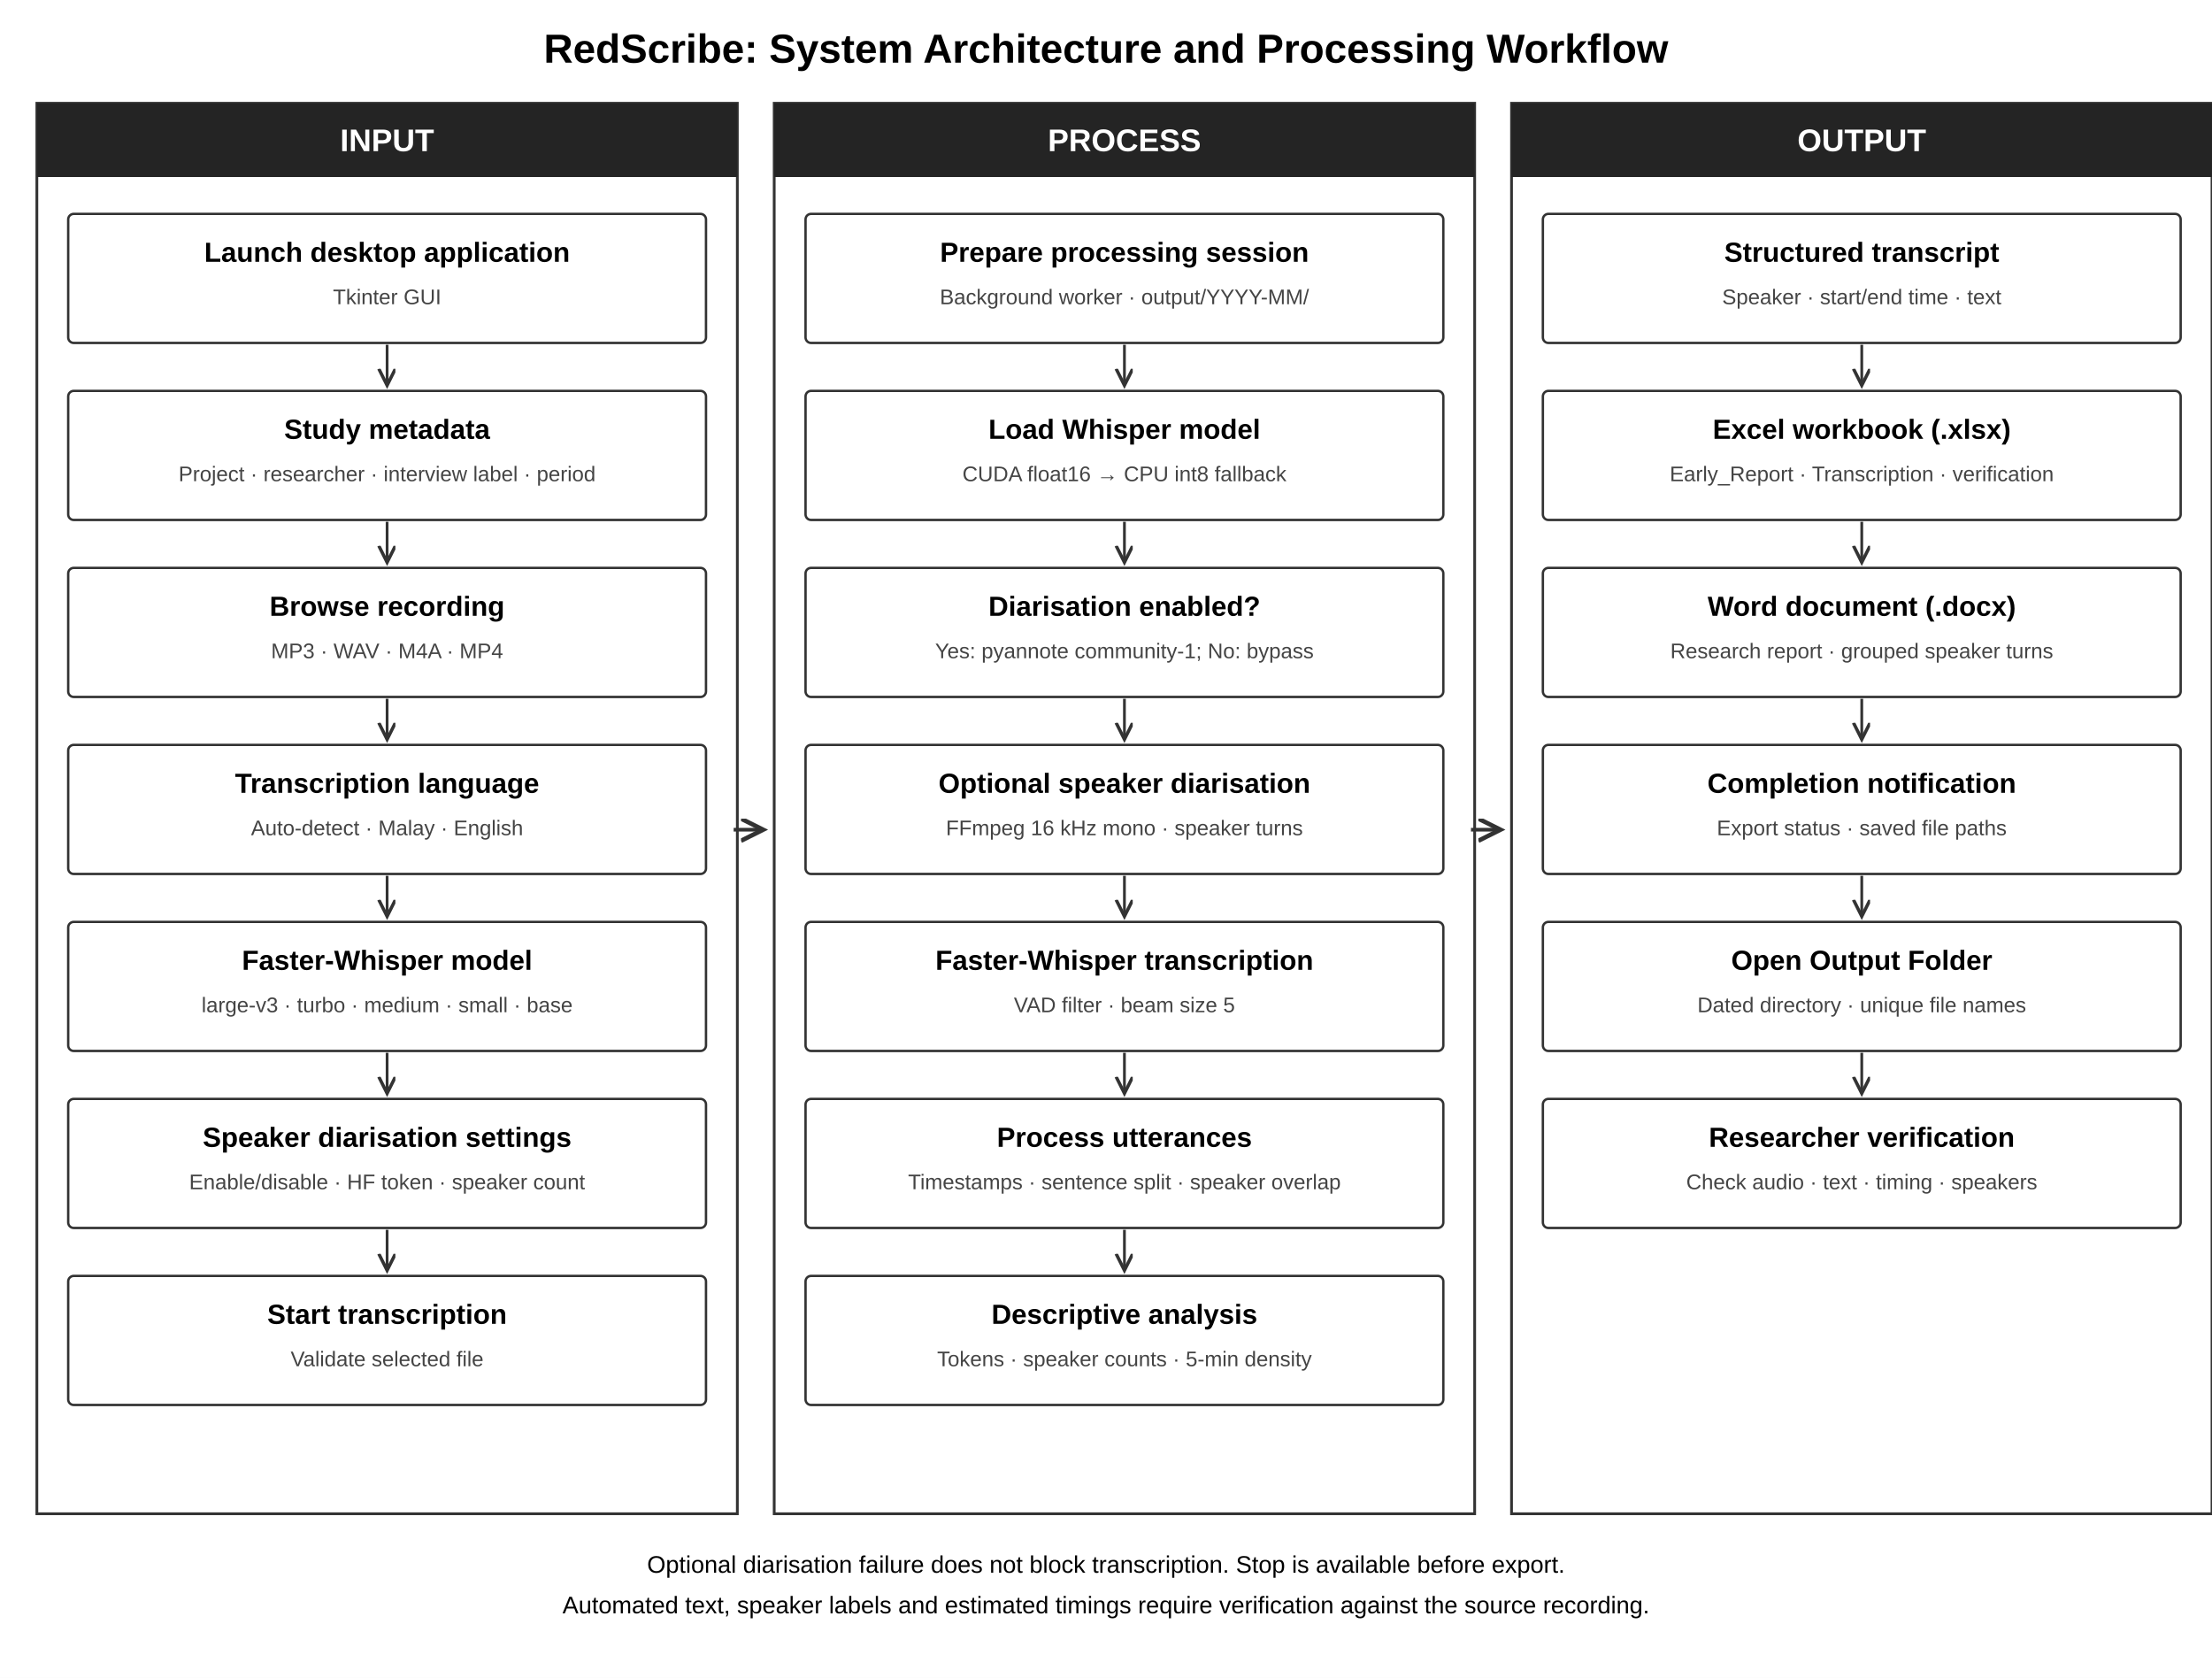
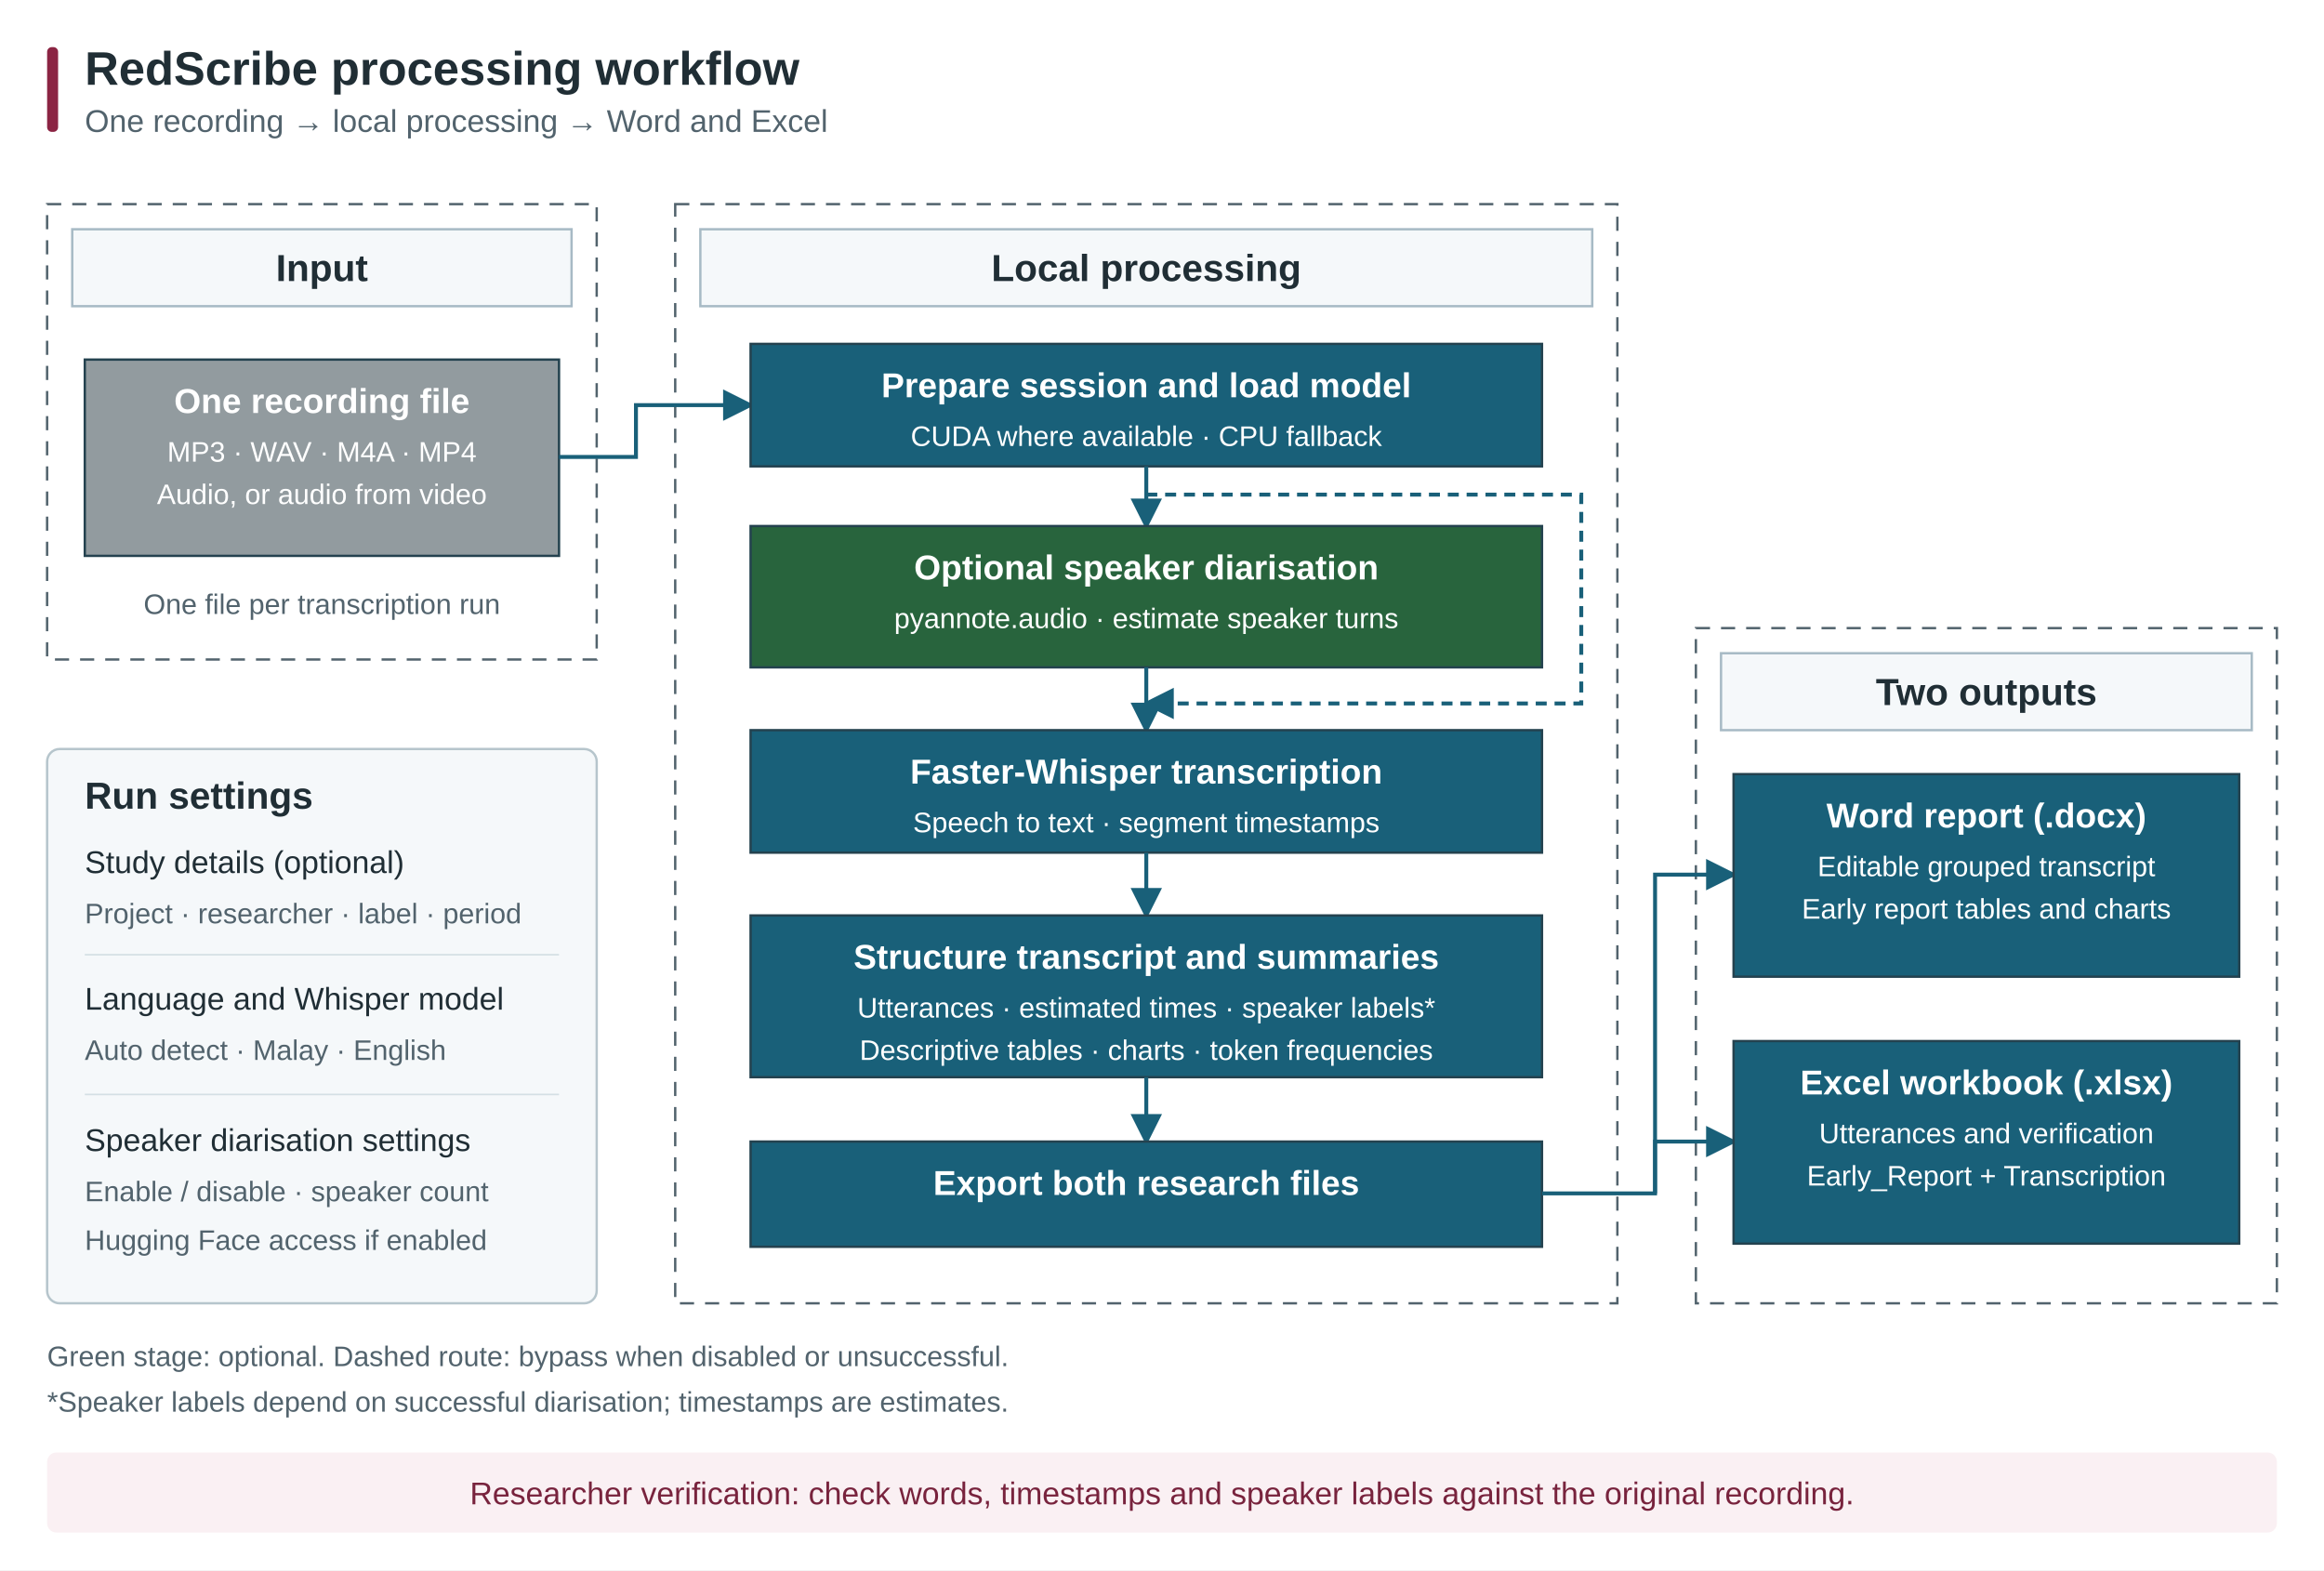
- <svg xmlns="http://www.w3.org/2000/svg" width="1200" height="910" viewBox="0 0 1200 910" role="img" aria-label="RedScribe system architecture and processing workflow">
-   <rect width="1200" height="910" fill="white" />
+ <svg xmlns="http://www.w3.org/2000/svg" width="1480" height="1000" viewBox="0 0 1480 1000" role="img" aria-labelledby="title desc">
  <defs>
-     <marker id="arrow" markerWidth="8" markerHeight="8" refX="6" refY="3" orient="auto">
-       <path d="M0,0 L6,3 L0,6" fill="none" stroke="#333" stroke-width="1.2" />
+     <marker id="arrow" markerWidth="8" markerHeight="8" refX="7" refY="4" orient="auto">
+       <path d="M0 0 8 4 0 8Z" fill="#196079" />
    </marker>
+     <style>text{font-family:Arial,Helvetica,sans-serif}.flow{fill:none;stroke:#196079;stroke-width:2.5;marker-end:url(#arrow)}</style>
  </defs>
-   <text x="600" y="34" text-anchor="middle" font-family="Arial,sans-serif" font-size="22" font-weight="bold">RedScribe: System Architecture and Processing Workflow</text>
-   <rect x="20" y="56" width="380" height="765" fill="none" stroke="#333" stroke-width="1.5" />
-   <rect x="20" y="56" width="380" height="40" fill="#242424" />
-   <text x="210" y="82" text-anchor="middle" font-family="Arial" font-size="17" font-weight="bold" fill="white">INPUT</text>
-   <rect x="37" y="116" width="346" height="70" rx="3" fill="#fff" stroke="#333" stroke-width="1.3" />
-   <text x="210" y="142" text-anchor="middle" font-family="Arial" font-size="15" font-weight="bold">Launch desktop application</text>
-   <text x="210" y="165" text-anchor="middle" font-family="Arial" font-size="11.5" fill="#444">Tkinter GUI</text>
-   <line x1="210" y1="187" x2="210" y2="209" stroke="#333" stroke-width="1.5" marker-end="url(#arrow)" />
-   <rect x="37" y="212" width="346" height="70" rx="3" fill="#fff" stroke="#333" stroke-width="1.3" />
-   <text x="210" y="238" text-anchor="middle" font-family="Arial" font-size="15" font-weight="bold">Study metadata</text>
-   <text x="210" y="261" text-anchor="middle" font-family="Arial" font-size="11.5" fill="#444">Project · researcher · interview label · period</text>
-   <line x1="210" y1="283" x2="210" y2="305" stroke="#333" stroke-width="1.5" marker-end="url(#arrow)" />
-   <rect x="37" y="308" width="346" height="70" rx="3" fill="#fff" stroke="#333" stroke-width="1.3" />
-   <text x="210" y="334" text-anchor="middle" font-family="Arial" font-size="15" font-weight="bold">Browse recording</text>
-   <text x="210" y="357" text-anchor="middle" font-family="Arial" font-size="11.5" fill="#444">MP3 · WAV · M4A · MP4</text>
-   <line x1="210" y1="379" x2="210" y2="401" stroke="#333" stroke-width="1.5" marker-end="url(#arrow)" />
-   <rect x="37" y="404" width="346" height="70" rx="3" fill="#fff" stroke="#333" stroke-width="1.3" />
-   <text x="210" y="430" text-anchor="middle" font-family="Arial" font-size="15" font-weight="bold">Transcription language</text>
-   <text x="210" y="453" text-anchor="middle" font-family="Arial" font-size="11.5" fill="#444">Auto-detect · Malay · English</text>
-   <line x1="210" y1="475" x2="210" y2="497" stroke="#333" stroke-width="1.5" marker-end="url(#arrow)" />
-   <rect x="37" y="500" width="346" height="70" rx="3" fill="#fff" stroke="#333" stroke-width="1.3" />
-   <text x="210" y="526" text-anchor="middle" font-family="Arial" font-size="15" font-weight="bold">Faster-Whisper model</text>
-   <text x="210" y="549" text-anchor="middle" font-family="Arial" font-size="11.5" fill="#444">large-v3 · turbo · medium · small · base</text>
-   <line x1="210" y1="571" x2="210" y2="593" stroke="#333" stroke-width="1.5" marker-end="url(#arrow)" />
-   <rect x="37" y="596" width="346" height="70" rx="3" fill="#fff" stroke="#333" stroke-width="1.3" />
-   <text x="210" y="622" text-anchor="middle" font-family="Arial" font-size="15" font-weight="bold">Speaker diarisation settings</text>
-   <text x="210" y="645" text-anchor="middle" font-family="Arial" font-size="11.5" fill="#444">Enable/disable · HF token · speaker count</text>
-   <line x1="210" y1="667" x2="210" y2="689" stroke="#333" stroke-width="1.5" marker-end="url(#arrow)" />
-   <rect x="37" y="692" width="346" height="70" rx="3" fill="#fff" stroke="#333" stroke-width="1.3" />
-   <text x="210" y="718" text-anchor="middle" font-family="Arial" font-size="15" font-weight="bold">Start transcription</text>
-   <text x="210" y="741" text-anchor="middle" font-family="Arial" font-size="11.5" fill="#444">Validate selected file</text>
-   <rect x="420" y="56" width="380" height="765" fill="none" stroke="#333" stroke-width="1.5" />
-   <rect x="420" y="56" width="380" height="40" fill="#242424" />
-   <text x="610" y="82" text-anchor="middle" font-family="Arial" font-size="17" font-weight="bold" fill="white">PROCESS</text>
-   <rect x="437" y="116" width="346" height="70" rx="3" fill="#fff" stroke="#333" stroke-width="1.3" />
-   <text x="610" y="142" text-anchor="middle" font-family="Arial" font-size="15" font-weight="bold">Prepare processing session</text>
-   <text x="610" y="165" text-anchor="middle" font-family="Arial" font-size="11.5" fill="#444">Background worker · output/YYYY-MM/</text>
-   <line x1="610" y1="187" x2="610" y2="209" stroke="#333" stroke-width="1.5" marker-end="url(#arrow)" />
-   <rect x="437" y="212" width="346" height="70" rx="3" fill="#fff" stroke="#333" stroke-width="1.3" />
-   <text x="610" y="238" text-anchor="middle" font-family="Arial" font-size="15" font-weight="bold">Load Whisper model</text>
-   <text x="610" y="261" text-anchor="middle" font-family="Arial" font-size="11.5" fill="#444">CUDA float16 → CPU int8 fallback</text>
-   <line x1="610" y1="283" x2="610" y2="305" stroke="#333" stroke-width="1.5" marker-end="url(#arrow)" />
-   <rect x="437" y="308" width="346" height="70" rx="3" fill="#fff" stroke="#333" stroke-width="1.3" />
-   <text x="610" y="334" text-anchor="middle" font-family="Arial" font-size="15" font-weight="bold">Diarisation enabled?</text>
-   <text x="610" y="357" text-anchor="middle" font-family="Arial" font-size="11.5" fill="#444">Yes: pyannote community-1; No: bypass</text>
-   <line x1="610" y1="379" x2="610" y2="401" stroke="#333" stroke-width="1.5" marker-end="url(#arrow)" />
-   <rect x="437" y="404" width="346" height="70" rx="3" fill="#fff" stroke="#333" stroke-width="1.3" />
-   <text x="610" y="430" text-anchor="middle" font-family="Arial" font-size="15" font-weight="bold">Optional speaker diarisation</text>
-   <text x="610" y="453" text-anchor="middle" font-family="Arial" font-size="11.5" fill="#444">FFmpeg 16 kHz mono · speaker turns</text>
-   <line x1="610" y1="475" x2="610" y2="497" stroke="#333" stroke-width="1.5" marker-end="url(#arrow)" />
-   <rect x="437" y="500" width="346" height="70" rx="3" fill="#fff" stroke="#333" stroke-width="1.3" />
-   <text x="610" y="526" text-anchor="middle" font-family="Arial" font-size="15" font-weight="bold">Faster-Whisper transcription</text>
-   <text x="610" y="549" text-anchor="middle" font-family="Arial" font-size="11.5" fill="#444">VAD filter · beam size 5</text>
-   <line x1="610" y1="571" x2="610" y2="593" stroke="#333" stroke-width="1.5" marker-end="url(#arrow)" />
-   <rect x="437" y="596" width="346" height="70" rx="3" fill="#fff" stroke="#333" stroke-width="1.3" />
-   <text x="610" y="622" text-anchor="middle" font-family="Arial" font-size="15" font-weight="bold">Process utterances</text>
-   <text x="610" y="645" text-anchor="middle" font-family="Arial" font-size="11.5" fill="#444">Timestamps · sentence split · speaker overlap</text>
-   <line x1="610" y1="667" x2="610" y2="689" stroke="#333" stroke-width="1.5" marker-end="url(#arrow)" />
-   <rect x="437" y="692" width="346" height="70" rx="3" fill="#fff" stroke="#333" stroke-width="1.3" />
-   <text x="610" y="718" text-anchor="middle" font-family="Arial" font-size="15" font-weight="bold">Descriptive analysis</text>
-   <text x="610" y="741" text-anchor="middle" font-family="Arial" font-size="11.5" fill="#444">Tokens · speaker counts · 5-min density</text>
-   <rect x="820" y="56" width="380" height="765" fill="none" stroke="#333" stroke-width="1.5" />
-   <rect x="820" y="56" width="380" height="40" fill="#242424" />
-   <text x="1010" y="82" text-anchor="middle" font-family="Arial" font-size="17" font-weight="bold" fill="white">OUTPUT</text>
-   <rect x="837" y="116" width="346" height="70" rx="3" fill="#fff" stroke="#333" stroke-width="1.3" />
-   <text x="1010" y="142" text-anchor="middle" font-family="Arial" font-size="15" font-weight="bold">Structured transcript</text>
-   <text x="1010" y="165" text-anchor="middle" font-family="Arial" font-size="11.5" fill="#444">Speaker · start/end time · text</text>
-   <line x1="1010" y1="187" x2="1010" y2="209" stroke="#333" stroke-width="1.5" marker-end="url(#arrow)" />
-   <rect x="837" y="212" width="346" height="70" rx="3" fill="#fff" stroke="#333" stroke-width="1.3" />
-   <text x="1010" y="238" text-anchor="middle" font-family="Arial" font-size="15" font-weight="bold">Excel workbook (.xlsx)</text>
-   <text x="1010" y="261" text-anchor="middle" font-family="Arial" font-size="11.5" fill="#444">Early_Report · Transcription · verification</text>
-   <line x1="1010" y1="283" x2="1010" y2="305" stroke="#333" stroke-width="1.5" marker-end="url(#arrow)" />
-   <rect x="837" y="308" width="346" height="70" rx="3" fill="#fff" stroke="#333" stroke-width="1.3" />
-   <text x="1010" y="334" text-anchor="middle" font-family="Arial" font-size="15" font-weight="bold">Word document (.docx)</text>
-   <text x="1010" y="357" text-anchor="middle" font-family="Arial" font-size="11.5" fill="#444">Research report · grouped speaker turns</text>
-   <line x1="1010" y1="379" x2="1010" y2="401" stroke="#333" stroke-width="1.5" marker-end="url(#arrow)" />
-   <rect x="837" y="404" width="346" height="70" rx="3" fill="#fff" stroke="#333" stroke-width="1.3" />
-   <text x="1010" y="430" text-anchor="middle" font-family="Arial" font-size="15" font-weight="bold">Completion notification</text>
-   <text x="1010" y="453" text-anchor="middle" font-family="Arial" font-size="11.5" fill="#444">Export status · saved file paths</text>
-   <line x1="1010" y1="475" x2="1010" y2="497" stroke="#333" stroke-width="1.5" marker-end="url(#arrow)" />
-   <rect x="837" y="500" width="346" height="70" rx="3" fill="#fff" stroke="#333" stroke-width="1.3" />
-   <text x="1010" y="526" text-anchor="middle" font-family="Arial" font-size="15" font-weight="bold">Open Output Folder</text>
-   <text x="1010" y="549" text-anchor="middle" font-family="Arial" font-size="11.5" fill="#444">Dated directory · unique file names</text>
-   <line x1="1010" y1="571" x2="1010" y2="593" stroke="#333" stroke-width="1.5" marker-end="url(#arrow)" />
-   <rect x="837" y="596" width="346" height="70" rx="3" fill="#fff" stroke="#333" stroke-width="1.3" />
-   <text x="1010" y="622" text-anchor="middle" font-family="Arial" font-size="15" font-weight="bold">Researcher verification</text>
-   <text x="1010" y="645" text-anchor="middle" font-family="Arial" font-size="11.5" fill="#444">Check audio · text · timing · speakers</text>
-   <line x1="398" y1="450" x2="414" y2="450" stroke="#333" stroke-width="2" marker-end="url(#arrow)" />
-   <line x1="798" y1="450" x2="814" y2="450" stroke="#333" stroke-width="2" marker-end="url(#arrow)" />
-   <text x="600" y="853" text-anchor="middle" font-family="Arial" font-size="13">Optional diarisation failure does not block transcription. Stop is available before export.</text>
-   <text x="600" y="875" text-anchor="middle" font-family="Arial" font-size="13">Automated text, speaker labels and estimated timings require verification against the source recording.</text>
+   <rect x="0" y="0" width="1480" height="1000" fill="#fff" stroke="none" stroke-width="1.5" rx="0" />
+   <rect x="30" y="30" width="7" height="54" fill="#8b2443" stroke="none" stroke-width="1.5" rx="3" />
+   <text x="54" y="54" text-anchor="start" font-size="30" fill="#202e35" font-weight="700">RedScribe processing workflow</text>
+   <text x="54" y="84" text-anchor="start" font-size="20" fill="#52636d">One recording → local processing → Word and Excel</text>
+   <rect x="30" y="130" width="350" height="290" fill="#fff" stroke="#52636d" stroke-width="1.5" rx="0" stroke-dasharray="9 7" />
+   <rect x="46" y="146" width="318" height="49" fill="#f5f8fa" stroke="#a7bac5" stroke-width="1.5" rx="0" />
+   <text x="205.0" y="179" text-anchor="middle" font-size="24" fill="#202e35" font-weight="700">Input</text>
+   <rect x="54" y="229" width="302" height="125" fill="#929b9f" stroke="#24424f" stroke-width="1.5" rx="0" />
+   <text x="205.0" y="263" text-anchor="middle" font-size="22" fill="#fff" font-weight="700">One recording file</text>
+   <text x="205.0" y="294" text-anchor="middle" font-size="18" fill="#fff">MP3 · WAV · M4A · MP4</text>
+   <text x="205.0" y="321" text-anchor="middle" font-size="18" fill="#fff">Audio, or audio from video</text>
+   <text x="205" y="391" text-anchor="middle" font-size="18" fill="#52636d">One file per transcription run</text>
+   <rect x="30" y="477" width="350" height="353" fill="#f5f8fa" stroke="#b6c5cc" stroke-width="1.5" rx="8" />
+   <text x="54" y="515" text-anchor="start" font-size="24" fill="#202e35" font-weight="700">Run settings</text>
+   <text x="54" y="556" text-anchor="start" font-size="20" fill="#202e35">Study details (optional)</text>
+   <text x="54" y="588" text-anchor="start" font-size="18" fill="#52636d">Project · researcher · label · period</text>
+   <text x="54" y="643" text-anchor="start" font-size="20" fill="#202e35">Language and Whisper model</text>
+   <text x="54" y="675" text-anchor="start" font-size="18" fill="#52636d">Auto detect · Malay · English</text>
+   <text x="54" y="733" text-anchor="start" font-size="20" fill="#202e35">Speaker diarisation settings</text>
+   <text x="54" y="765" text-anchor="start" font-size="18" fill="#52636d">Enable / disable · speaker count</text>
+   <text x="54" y="796" text-anchor="start" font-size="18" fill="#52636d">Hugging Face access if enabled</text>
+   <path d="M54 608H356" stroke="#d4dfe4" />
+   <path d="M54 697H356" stroke="#d4dfe4" />
+   <rect x="430" y="130" width="600" height="700" fill="#fff" stroke="#52636d" stroke-width="1.5" rx="0" stroke-dasharray="9 7" />
+   <rect x="446" y="146" width="568" height="49" fill="#f5f8fa" stroke="#a7bac5" stroke-width="1.5" rx="0" />
+   <text x="730.0" y="179" text-anchor="middle" font-size="24" fill="#202e35" font-weight="700">Local processing</text>
+   <path d="M356 291H405V258H478" class="flow" />
+   <rect x="478" y="219" width="504" height="78" fill="#196079" stroke="#24424f" stroke-width="1.5" rx="0" />
+   <text x="730.0" y="253" text-anchor="middle" font-size="22" fill="#fff" font-weight="700">Prepare session and load model</text>
+   <text x="730.0" y="284" text-anchor="middle" font-size="18" fill="#fff">CUDA where available · CPU fallback</text>
+   <path d="M730 297V335" class="flow" />
+   <rect x="478" y="335" width="504" height="90" fill="#28643d" stroke="#24424f" stroke-width="1.5" rx="0" />
+   <text x="730.0" y="369" text-anchor="middle" font-size="22" fill="#fff" font-weight="700">Optional speaker diarisation</text>
+   <text x="730.0" y="400" text-anchor="middle" font-size="18" fill="#fff">pyannote.audio · estimate speaker turns</text>
+   <path d="M730 315H1007V448H730" class="flow" stroke-dasharray="7 5" />
+   <path d="M730 425V465" class="flow" />
+   <rect x="478" y="465" width="504" height="78" fill="#196079" stroke="#24424f" stroke-width="1.5" rx="0" />
+   <text x="730.0" y="499" text-anchor="middle" font-size="22" fill="#fff" font-weight="700">Faster-Whisper transcription</text>
+   <text x="730.0" y="530" text-anchor="middle" font-size="18" fill="#fff">Speech to text · segment timestamps</text>
+   <path d="M730 543V583" class="flow" />
+   <rect x="478" y="583" width="504" height="103" fill="#196079" stroke="#24424f" stroke-width="1.5" rx="0" />
+   <text x="730.0" y="617" text-anchor="middle" font-size="22" fill="#fff" font-weight="700">Structure transcript and summaries</text>
+   <text x="730.0" y="648" text-anchor="middle" font-size="18" fill="#fff">Utterances · estimated times · speaker labels*</text>
+   <text x="730.0" y="675" text-anchor="middle" font-size="18" fill="#fff">Descriptive tables · charts · token frequencies</text>
+   <path d="M730 686V727" class="flow" />
+   <rect x="478" y="727" width="504" height="67" fill="#196079" stroke="#24424f" stroke-width="1.5" rx="0" />
+   <text x="730.0" y="761" text-anchor="middle" font-size="22" fill="#fff" font-weight="700">Export both research files</text>
+   <rect x="1080" y="400" width="370" height="430" fill="#fff" stroke="#52636d" stroke-width="1.5" rx="0" stroke-dasharray="9 7" />
+   <rect x="1096" y="416" width="338" height="49" fill="#f5f8fa" stroke="#a7bac5" stroke-width="1.5" rx="0" />
+   <text x="1265.0" y="449" text-anchor="middle" font-size="24" fill="#202e35" font-weight="700">Two outputs</text>
+   <path d="M982 760H1054V557H1104" class="flow" />
+   <path d="M1054 760V727H1104" class="flow" />
+   <rect x="1104" y="493" width="322" height="129" fill="#196079" stroke="#24424f" stroke-width="1.5" rx="0" />
+   <text x="1265.0" y="527" text-anchor="middle" font-size="22" fill="#fff" font-weight="700">Word report (.docx)</text>
+   <text x="1265.0" y="558" text-anchor="middle" font-size="18" fill="#fff">Editable grouped transcript</text>
+   <text x="1265.0" y="585" text-anchor="middle" font-size="18" fill="#fff">Early report tables and charts</text>
+   <rect x="1104" y="663" width="322" height="129" fill="#196079" stroke="#24424f" stroke-width="1.5" rx="0" />
+   <text x="1265.0" y="697" text-anchor="middle" font-size="22" fill="#fff" font-weight="700">Excel workbook (.xlsx)</text>
+   <text x="1265.0" y="728" text-anchor="middle" font-size="18" fill="#fff">Utterances and verification</text>
+   <text x="1265.0" y="755" text-anchor="middle" font-size="18" fill="#fff">Early_Report + Transcription</text>
+   <text x="30" y="870" text-anchor="start" font-size="18" fill="#52636d">Green stage: optional. Dashed route: bypass when disabled or unsuccessful.</text>
+   <text x="30" y="899" text-anchor="start" font-size="18" fill="#52636d">*Speaker labels depend on successful diarisation; timestamps are estimates.</text>
+   <rect x="30" y="925" width="1420" height="51" fill="#faf0f3" stroke="none" stroke-width="1.5" rx="6" />
+   <text x="740" y="958" text-anchor="middle" font-size="20" fill="#78233d">Researcher verification: check words, timestamps and speaker labels against the original recording.</text>
</svg>
